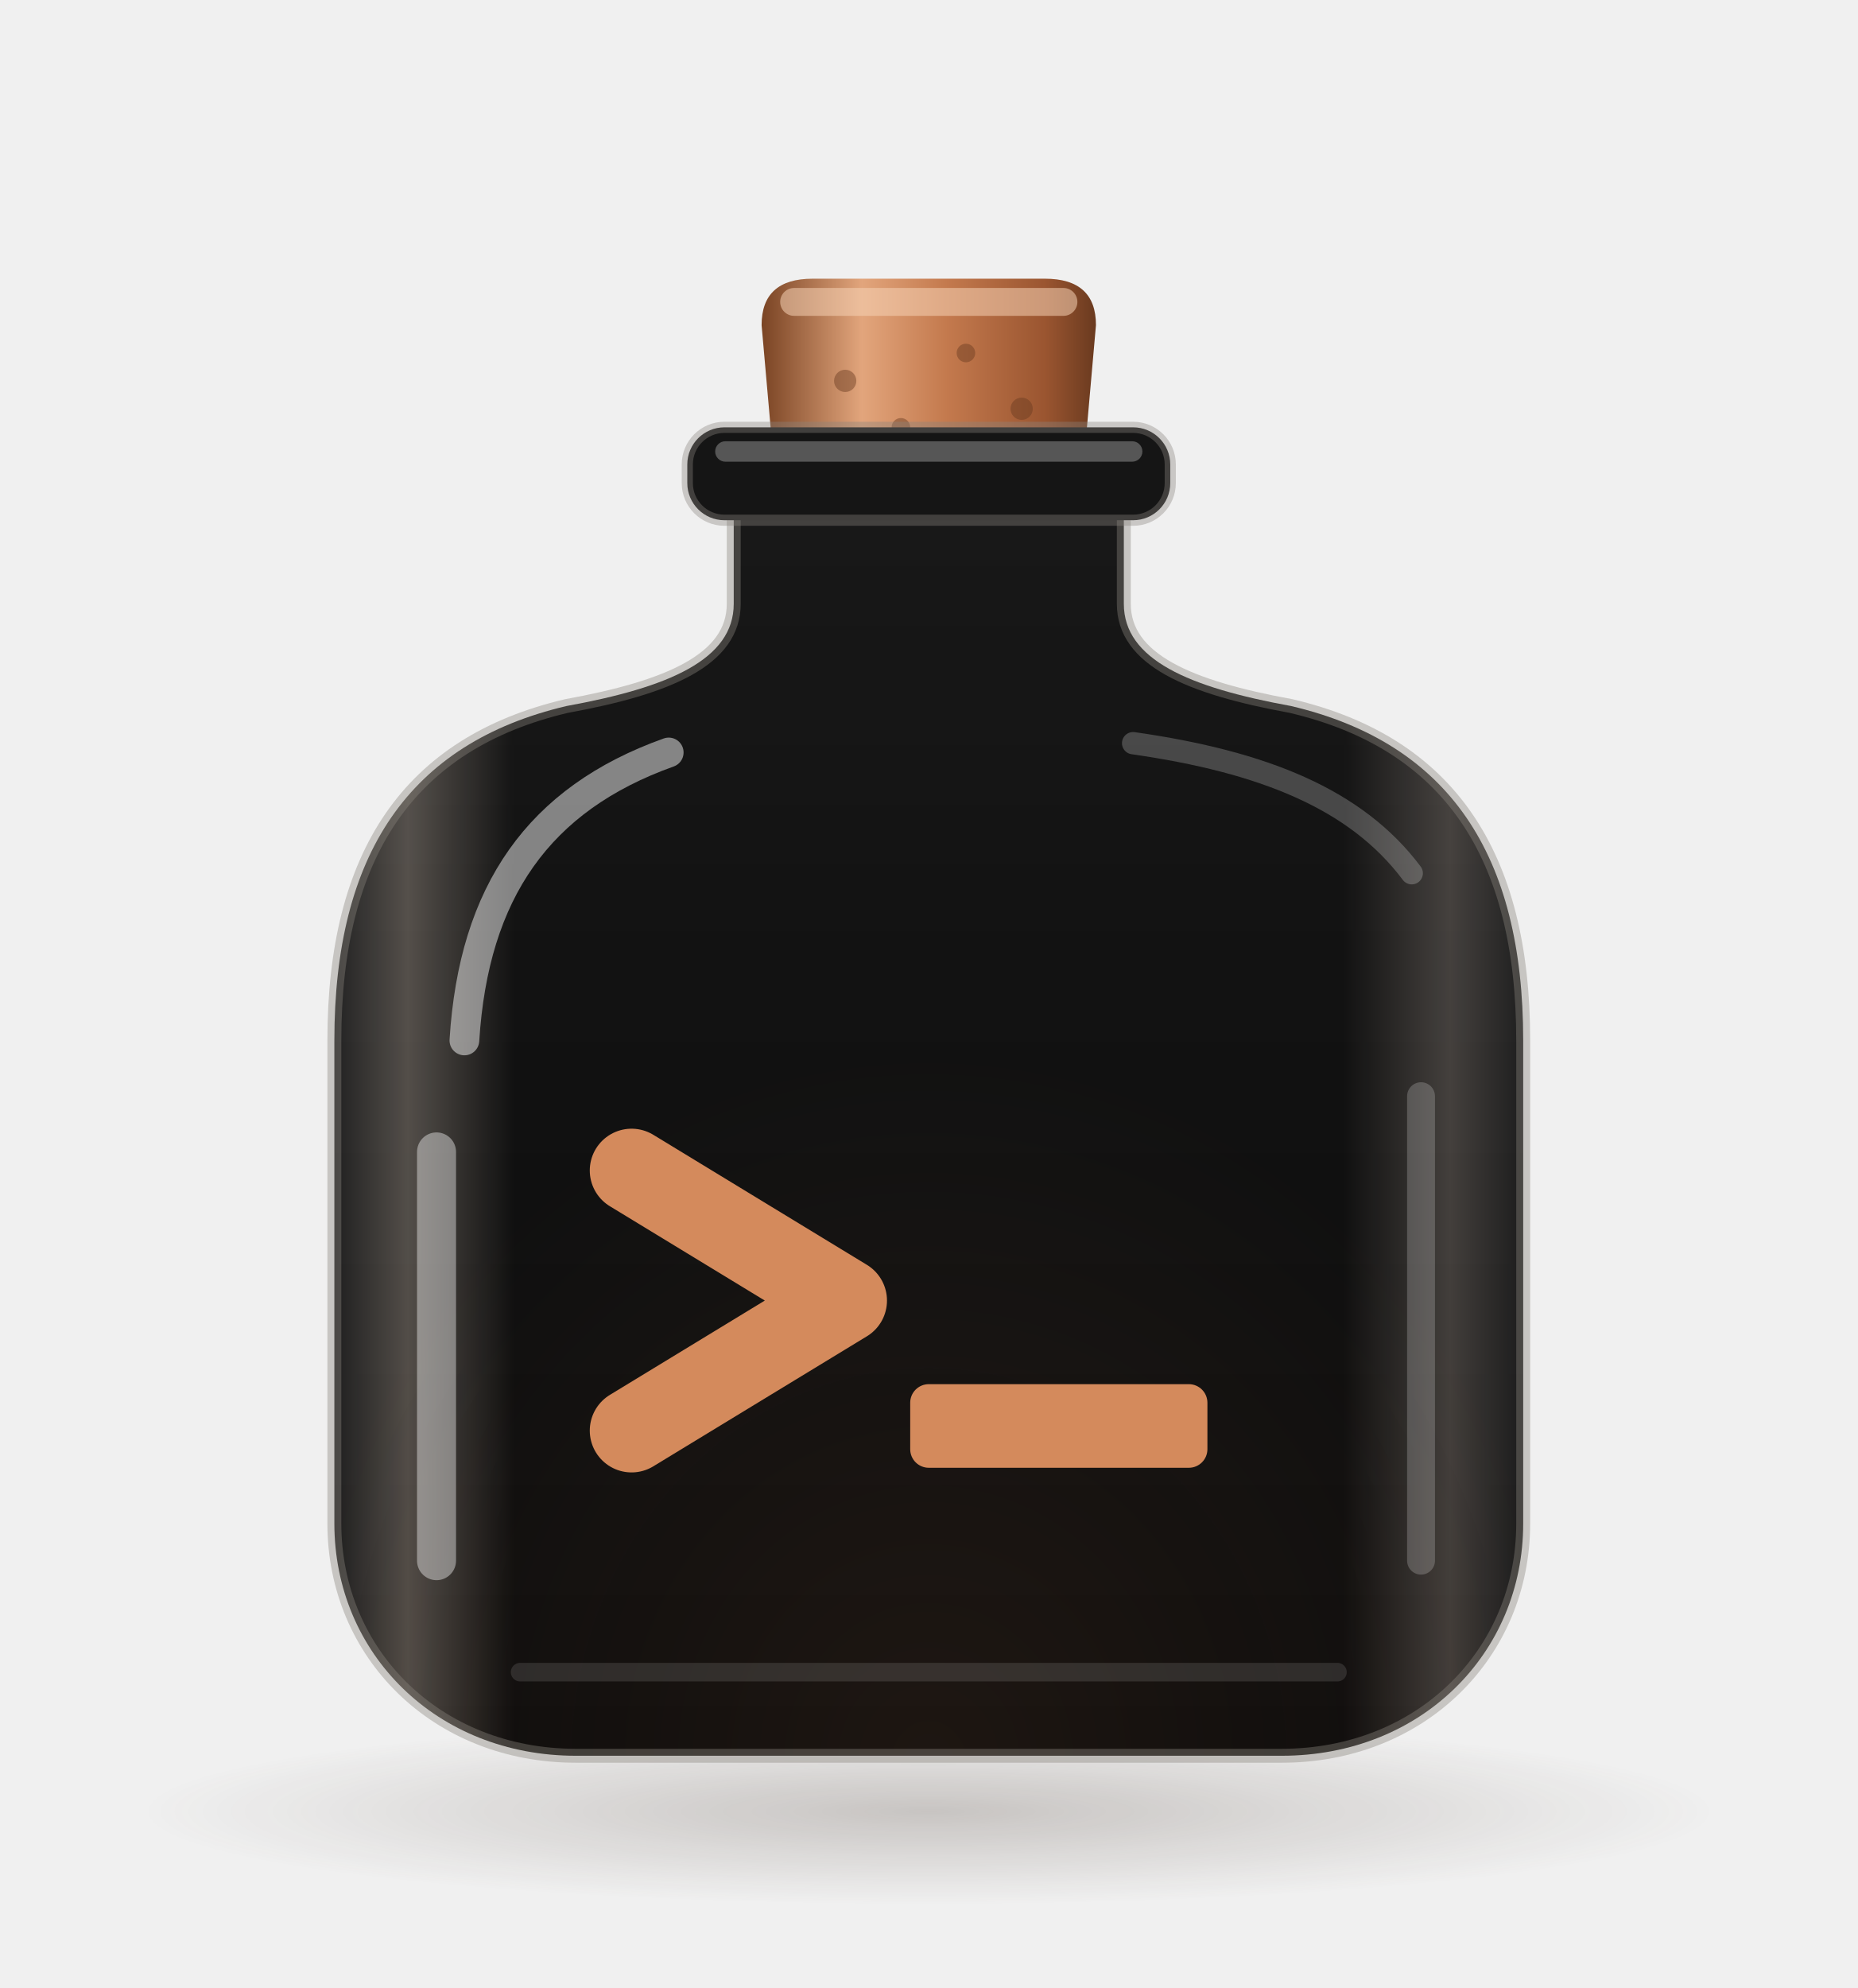
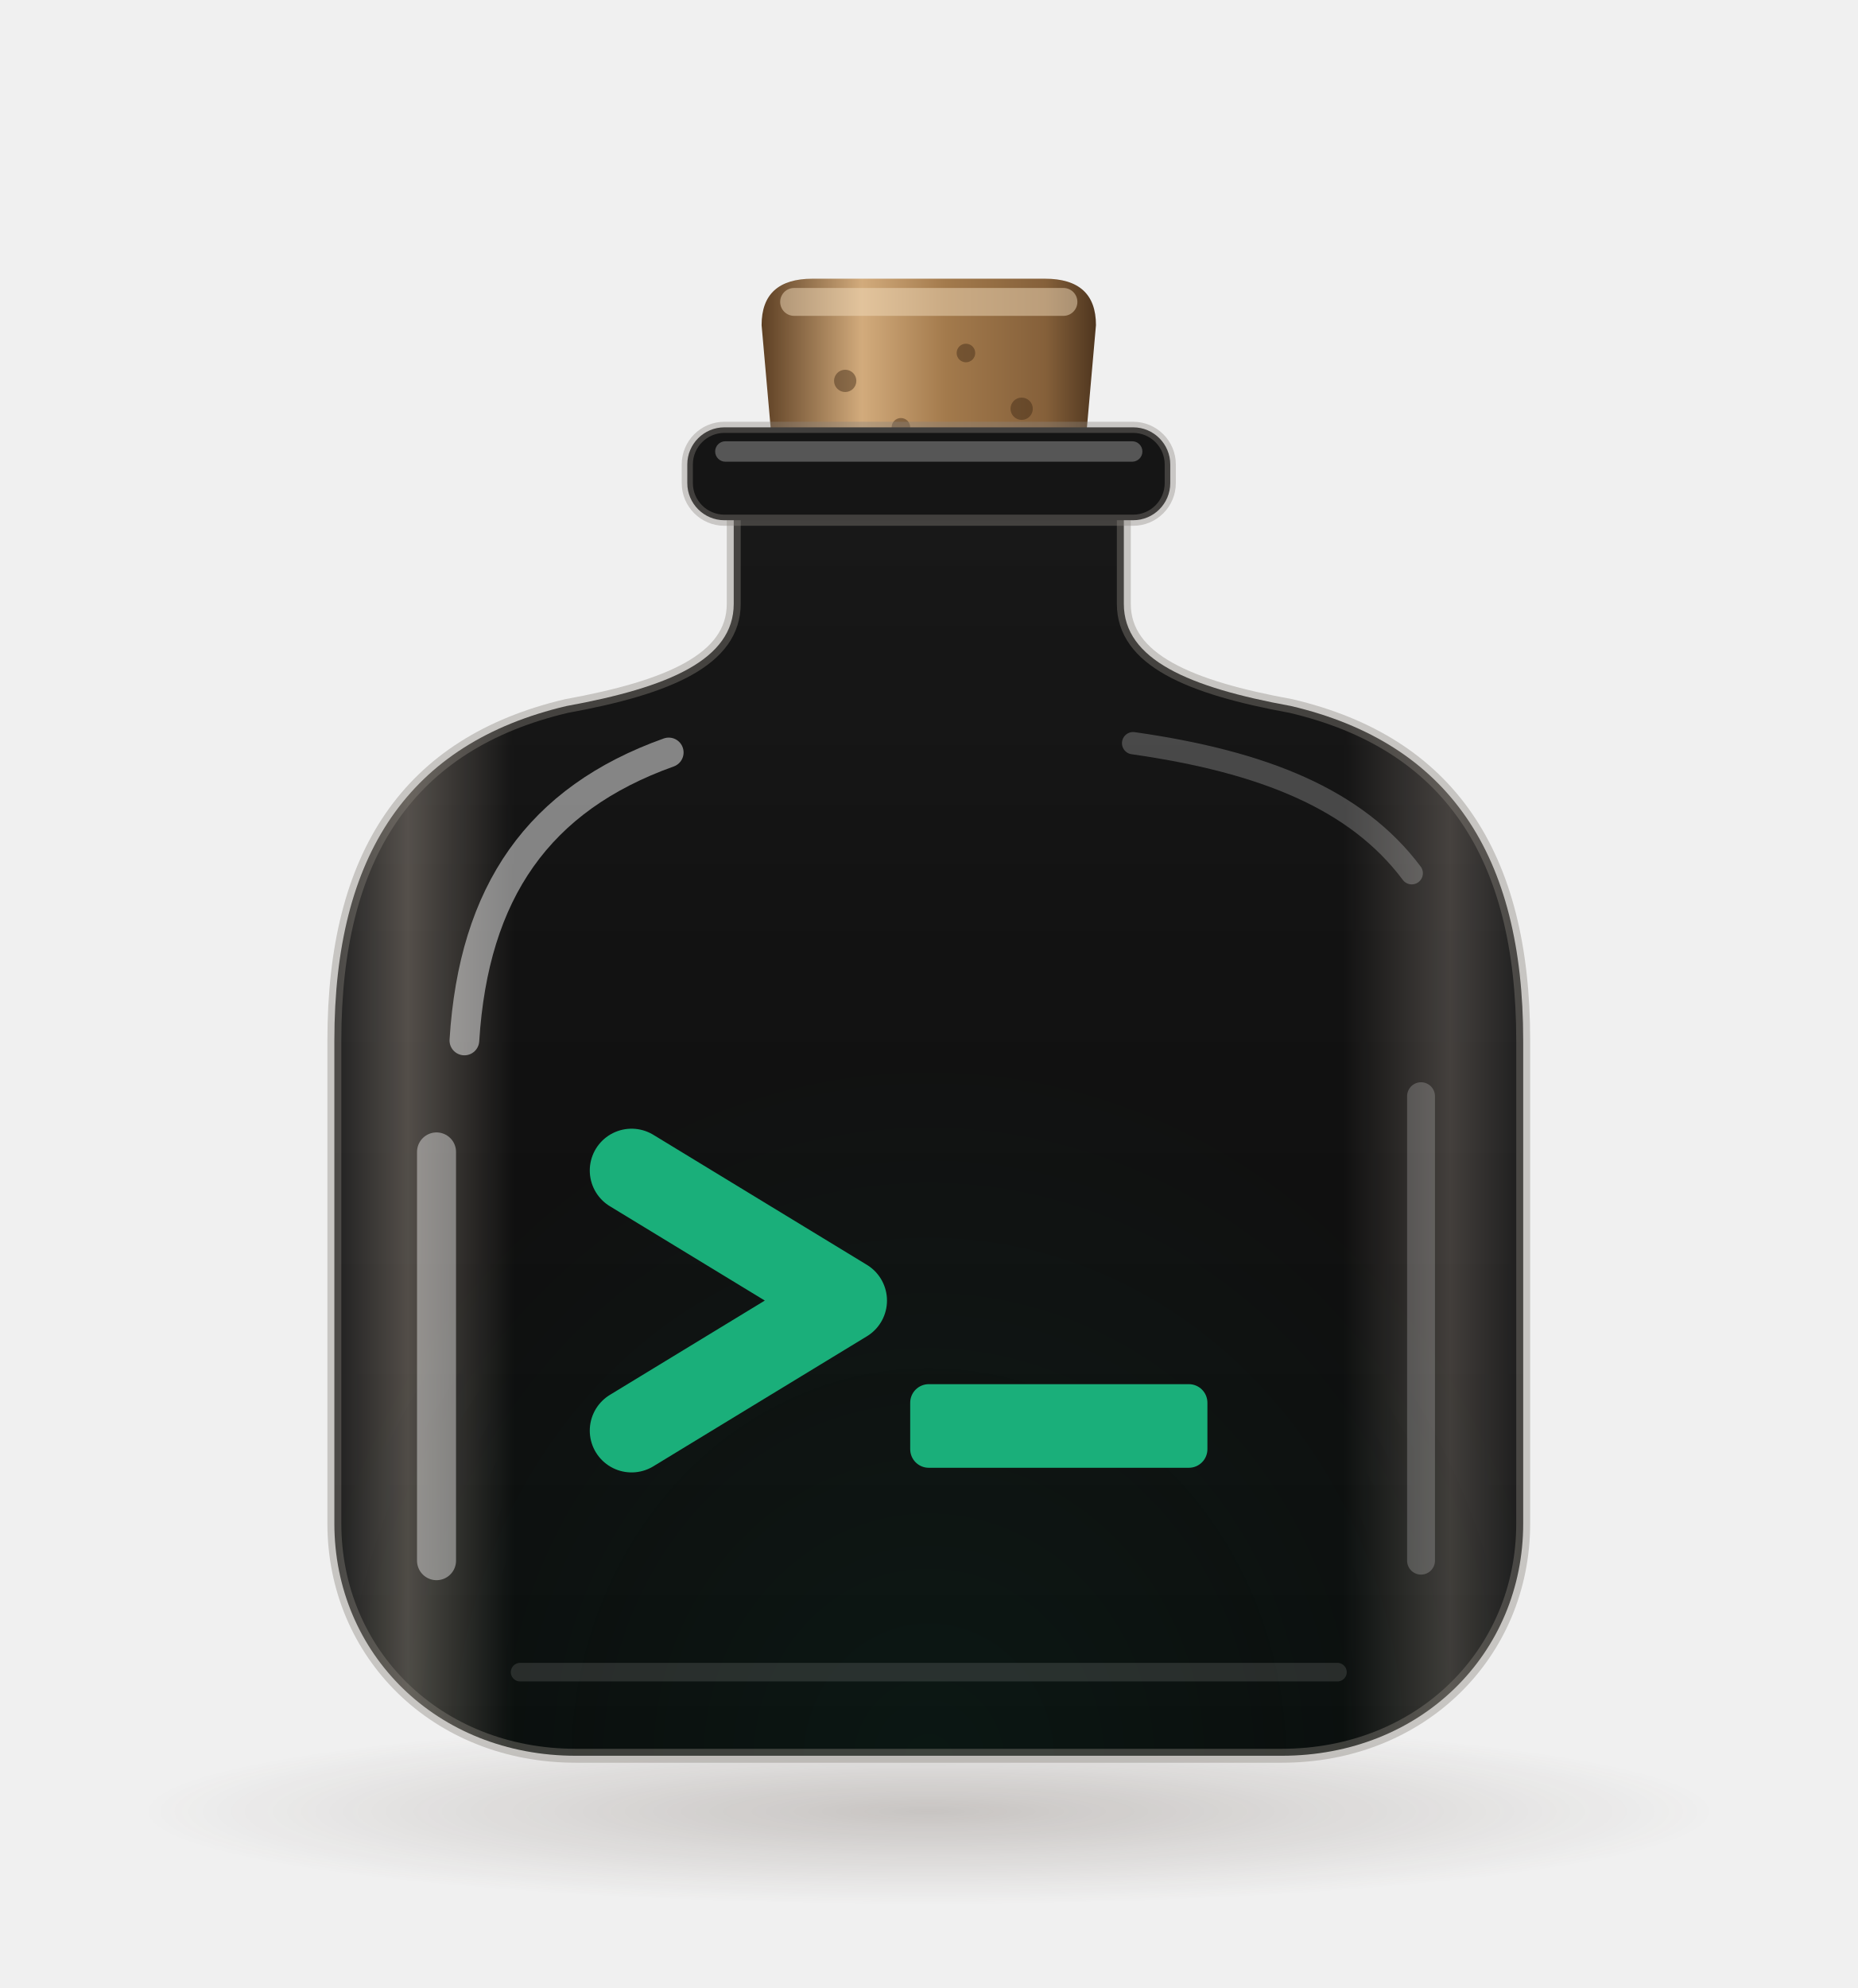
<svg xmlns="http://www.w3.org/2000/svg" viewBox="0 0 200 214">
  <defs>
    <linearGradient id="g-cork" x1="0" y1="0" x2="1" y2="0">
-       <stop offset="0" stop-color="#7a4424" />
-       <stop offset=".3" stop-color="#e2a57c" />
-       <stop offset=".55" stop-color="#c47a4e" />
-       <stop offset=".85" stop-color="#9a5530" />
-       <stop offset="1" stop-color="#6a3a1f" />
+       <stop offset="0" stop-color="#5e4024" />
+       <stop offset=".3" stop-color="#d2ab7c" />
+       <stop offset=".55" stop-color="#a37a4c" />
+       <stop offset=".85" stop-color="#85603a" />
+       <stop offset="1" stop-color="#4f361f" />
    </linearGradient>
    <linearGradient id="g-glass" x1="0" y1="0" x2="1" y2="0">
      <stop offset="0" stop-color="#1e1e1e" />
      <stop offset=".06" stop-color="#4f4a45" />
      <stop offset=".15" stop-color="#0b0b0b" />
      <stop offset=".85" stop-color="#0b0b0b" />
      <stop offset=".94" stop-color="#3f3b38" />
      <stop offset="1" stop-color="#1a1a1a" />
    </linearGradient>
    <radialGradient id="g-glow" cx=".5" cy="1" r=".55">
-       <stop offset="0" stop-color="#c47a4e" stop-opacity=".1" />
-       <stop offset="1" stop-color="#c47a4e" stop-opacity="0" />
+       <stop offset="0" stop-color="#0b825d" stop-opacity=".1" />
+       <stop offset="1" stop-color="#0b825d" stop-opacity="0" />
    </radialGradient>
    <radialGradient id="g-shadow" cx=".5" cy=".5" r=".5">
      <stop offset="0" stop-color="#3a2a20" stop-opacity=".22" />
      <stop offset="1" stop-color="#3a2a20" stop-opacity="0" />
    </radialGradient>
    <linearGradient id="g-sheen" x1="0" y1="0" x2="0" y2="1">
      <stop offset="0" stop-color="#fff" stop-opacity=".06" />
      <stop offset=".35" stop-color="#fff" stop-opacity=".03" />
      <stop offset="1" stop-color="#fff" stop-opacity="0" />
    </linearGradient>
  </defs>
  <ellipse cx="100" cy="195" rx="84" ry="10" fill="url(#g-shadow)" />
  <path d="M83.5 52L82 35Q82 30 87.5 30H112.5Q118 30 118 35L116.5 52Z" fill="url(#g-cork)" />
-   <rect x="84" y="31" width="32" height="3" rx="1.5" fill="#f6d2b4" fill-opacity=".55" />
-   <g fill="#6a3a1f" fill-opacity=".45">
+   <rect x="84" y="31" width="32" height="3" rx="1.5" fill="#f3dcbc" fill-opacity=".5" />
+   <g fill="#3e2a16" fill-opacity=".45">
    <circle cx="91" cy="41" r="1.2" />
    <circle cx="104" cy="38" r="1" />
    <circle cx="110" cy="44" r="1.2" />
    <circle cx="97" cy="46" r="1" />
  </g>
  <path d="M79 50H121V65C121 71 128 74 139 76C156 80 164 92 164 112V164C164 178 153 189 138 189H62C47 189 36 178 36 164V112C36 92 44 80 61 76C72 74 79 71 79 65Z" fill="url(#g-glass)" />
  <path d="M79 50H121V65C121 71 128 74 139 76C156 80 164 92 164 112V164C164 178 153 189 138 189H62C47 189 36 178 36 164V112C36 92 44 80 61 76C72 74 79 71 79 65Z" fill="url(#g-glow)" />
  <path d="M79 50H121V65C121 71 128 74 139 76C156 80 164 92 164 112V164C164 178 153 189 138 189H62C47 189 36 178 36 164V112C36 92 44 80 61 76C72 74 79 71 79 65Z" fill="url(#g-sheen)" />
  <path d="M79 50H121V65C121 71 128 74 139 76C156 80 164 92 164 112V164C164 178 153 189 138 189H62C47 189 36 178 36 164V112C36 92 44 80 61 76C72 74 79 71 79 65Z" fill="none" stroke="#8a847e" stroke-opacity=".4" stroke-width="1.5" />
  <rect x="74" y="46" width="52" height="10" rx="4" fill="#151515" stroke="#8a847e" stroke-opacity=".38" stroke-width="1.2" />
  <rect x="77" y="47.5" width="46" height="2.2" rx="1.1" fill="#fff" fill-opacity=".28" />
  <g stroke="#fff" stroke-linecap="round" fill="none">
    <path d="M50 112C51 96 58 86 72 81" stroke-opacity=".48" stroke-width="3.2" />
    <path d="M47 124V168" stroke-opacity=".4" stroke-width="4.2" />
    <path d="M153 118V168" stroke-opacity=".2" stroke-width="3" />
    <path d="M56 180H144" stroke-opacity=".12" stroke-width="2" />
  </g>
  <path d="M122 80C136 82 146 86 152 94" fill="none" stroke="#fff" stroke-opacity=".22" stroke-width="2.4" stroke-linecap="round" />
-   <path d="M68 126l23 14-23 14" fill="none" stroke="#d48a5c" stroke-width="9" stroke-linecap="round" stroke-linejoin="round" />
-   <rect x="98" y="149" width="32" height="9" rx="2" fill="#d48a5c" />
+   <path d="M68 126l23 14-23 14" fill="none" stroke="#1aaf7a" stroke-width="9" stroke-linecap="round" stroke-linejoin="round" />
+   <rect x="98" y="149" width="32" height="9" rx="2" fill="#1aaf7a" />
</svg>
